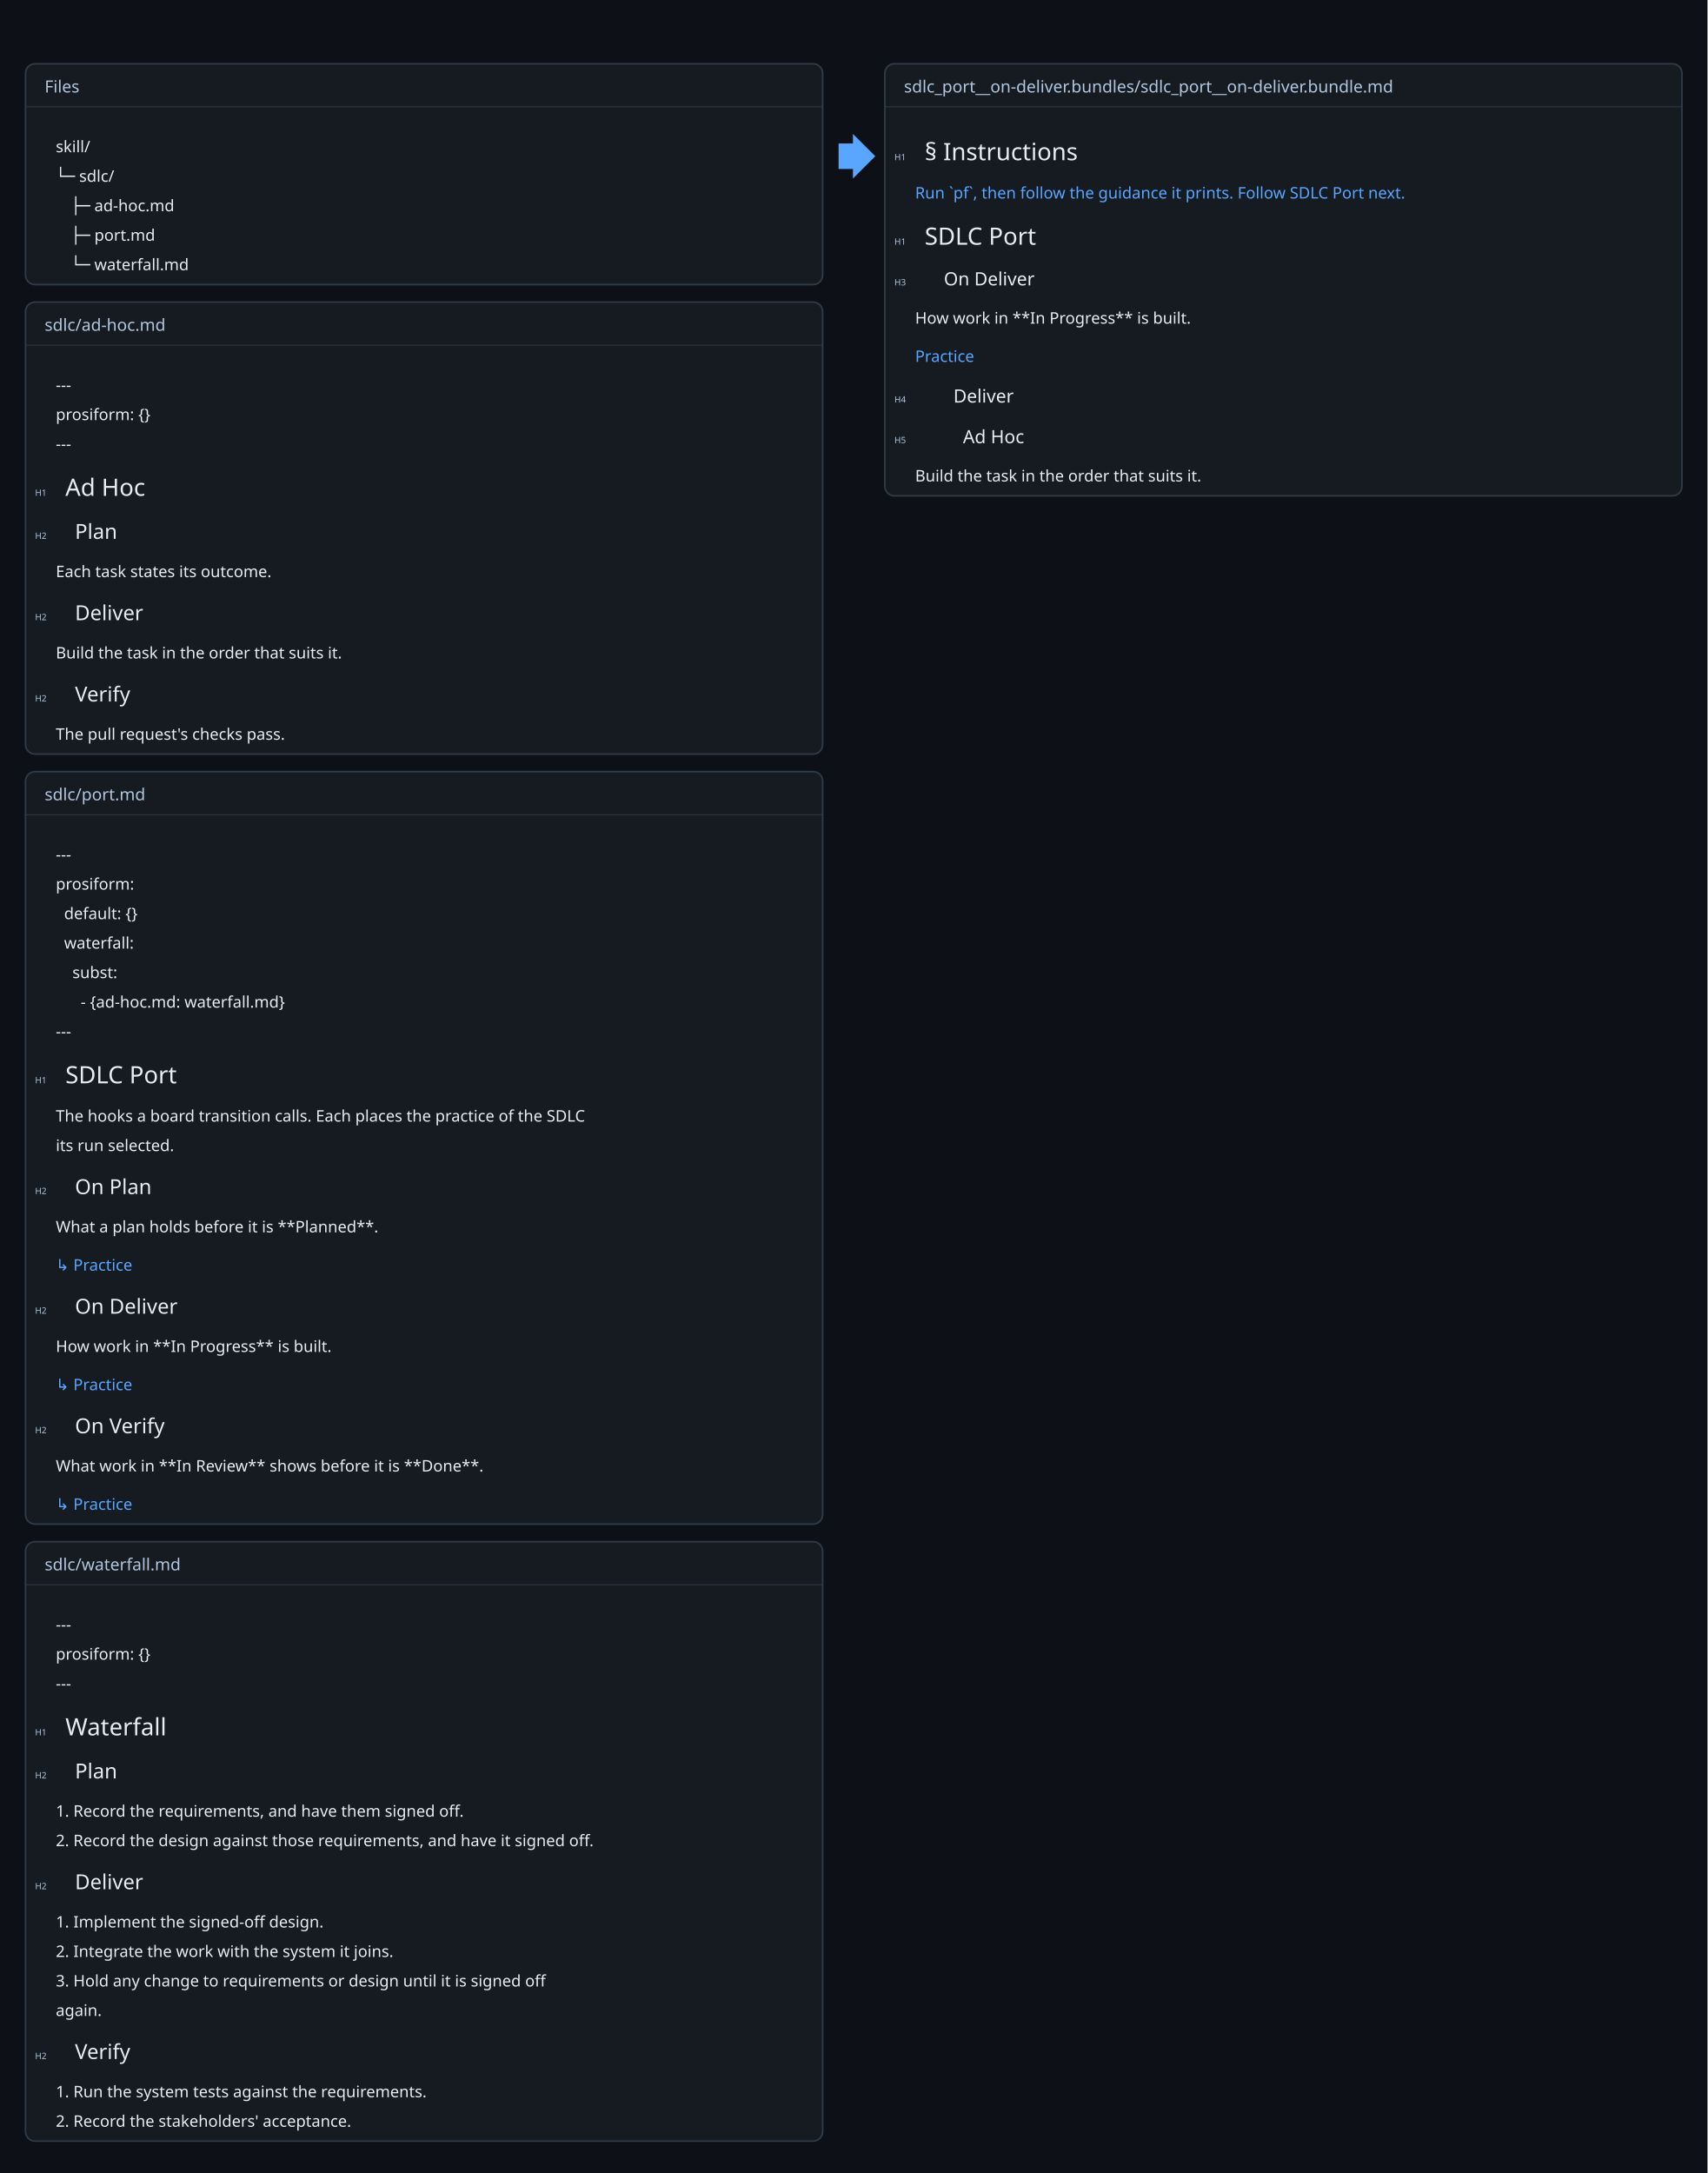
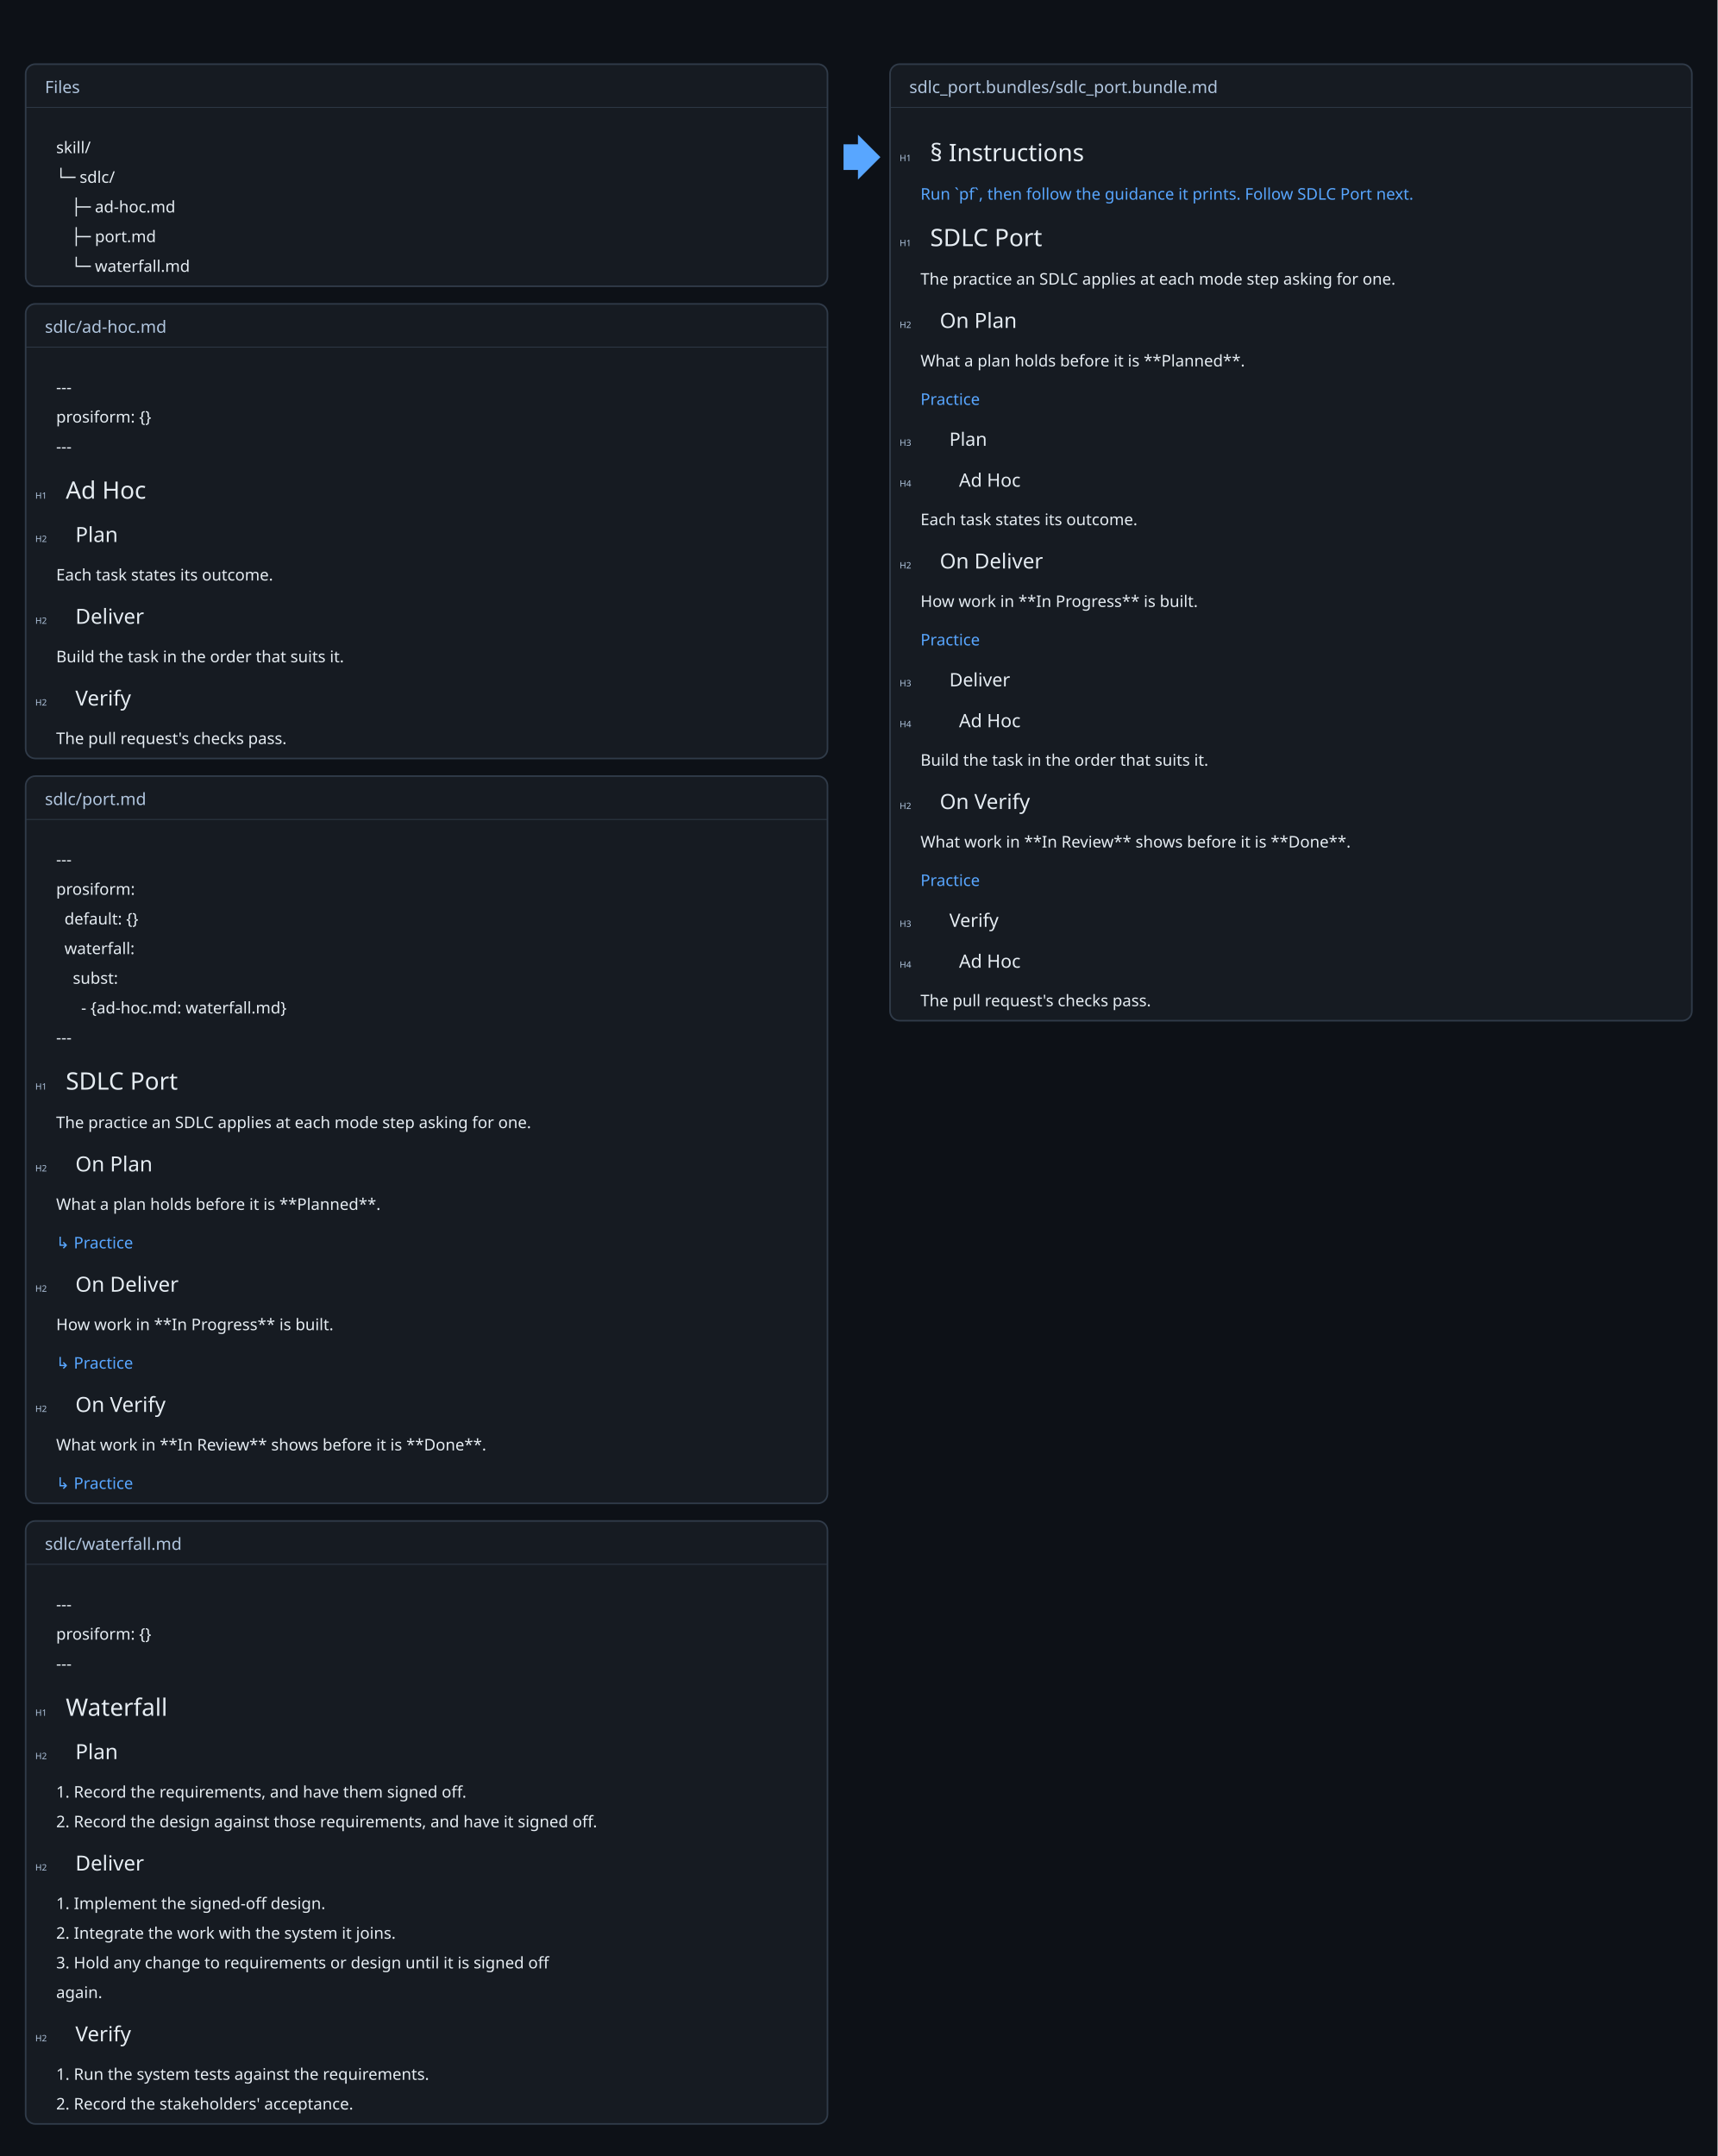
- <svg xmlns="http://www.w3.org/2000/svg" width="2142" height="2726" viewBox="0 0 2142 2726" role="img" aria-labelledby="title desc">
-   <rect width="2142" height="2726" fill="#0d1117" />
+ <svg xmlns="http://www.w3.org/2000/svg" width="2142" height="2689" viewBox="0 0 2142 2689" role="img" aria-labelledby="title desc">
+   <rect width="2142" height="2689" fill="#0d1117" />
  <g font-family="IBM Plex Mono" xml:space="preserve">
    <rect x="32" y="80" width="1000" height="277" rx="12" fill="#161b22" stroke="#303b49" stroke-width="2" />
    <text x="56" y="116" font-size="21" fill="#b1c6df" font-weight="400">Files</text>
    <path d="M32 134 H1032" stroke="#303b49" />
    <text x="70" y="191" font-size="20" fill="#e6edf3" font-weight="400">skill/</text>
    <text x="70" y="228" font-size="20" fill="#e6edf3" font-weight="400">└─ sdlc/</text>
    <text x="70" y="265" font-size="20" fill="#e6edf3" font-weight="400">   ├─ ad-hoc.md</text>
    <text x="70" y="302" font-size="20" fill="#e6edf3" font-weight="400">   ├─ port.md</text>
    <text x="70" y="339" font-size="20" fill="#e6edf3" font-weight="400">   └─ waterfall.md</text>
    <rect x="32" y="379" width="1000" height="567" rx="12" fill="#161b22" stroke="#303b49" stroke-width="2" />
    <text x="56" y="415" font-size="21" fill="#b1c6df" font-weight="400">sdlc/ad-hoc.md</text>
    <path d="M32 433 H1032" stroke="#303b49" />
    <text x="70" y="490" font-size="20" fill="#e6edf3" font-weight="400">---</text>
    <text x="70" y="527" font-size="20" fill="#e6edf3" font-weight="400">prosiform: {}</text>
    <text x="70" y="564" font-size="20" fill="#e6edf3" font-weight="400">---</text>
    <text x="44" y="622" font-size="11" fill="#b1c6df" font-weight="400">H1</text>
    <text x="82" y="622" font-size="30" fill="#e6edf3" font-weight="500">Ad Hoc</text>
    <text x="44" y="676" font-size="11" fill="#b1c6df" font-weight="400">H2</text>
    <text x="94" y="676" font-size="26" fill="#e6edf3" font-weight="500">Plan</text>
    <text x="70" y="724" font-size="20" fill="#e6edf3" font-weight="400">Each task states its outcome.</text>
    <text x="44" y="778" font-size="11" fill="#b1c6df" font-weight="400">H2</text>
    <text x="94" y="778" font-size="26" fill="#e6edf3" font-weight="500">Deliver</text>
    <text x="70" y="826" font-size="20" fill="#e6edf3" font-weight="400">Build the task in the order that suits it.</text>
    <text x="44" y="880" font-size="11" fill="#b1c6df" font-weight="400">H2</text>
    <text x="94" y="880" font-size="26" fill="#e6edf3" font-weight="500">Verify</text>
    <text x="70" y="928" font-size="20" fill="#e6edf3" font-weight="400">The pull request's checks pass.</text>
-     <rect x="32" y="968" width="1000" height="944" rx="12" fill="#161b22" stroke="#303b49" stroke-width="2" />
+     <rect x="32" y="968" width="1000" height="907" rx="12" fill="#161b22" stroke="#303b49" stroke-width="2" />
    <text x="56" y="1004" font-size="21" fill="#b1c6df" font-weight="400">sdlc/port.md</text>
    <path d="M32 1022 H1032" stroke="#303b49" />
    <text x="70" y="1079" font-size="20" fill="#e6edf3" font-weight="400">---</text>
    <text x="70" y="1116" font-size="20" fill="#e6edf3" font-weight="400">prosiform:</text>
    <text x="70" y="1153" font-size="20" fill="#e6edf3" font-weight="400">  default: {}</text>
    <text x="70" y="1190" font-size="20" fill="#e6edf3" font-weight="400">  waterfall:</text>
    <text x="70" y="1227" font-size="20" fill="#e6edf3" font-weight="400">    subst:</text>
    <text x="70" y="1264" font-size="20" fill="#e6edf3" font-weight="400">      - {ad-hoc.md: waterfall.md}</text>
    <text x="70" y="1301" font-size="20" fill="#e6edf3" font-weight="400">---</text>
    <text x="44" y="1359" font-size="11" fill="#b1c6df" font-weight="400">H1</text>
    <text x="82" y="1359" font-size="30" fill="#e6edf3" font-weight="500">SDLC Port</text>
-     <text x="70" y="1407" font-size="20" fill="#e6edf3" font-weight="400">The hooks a board transition calls. Each places the practice of the SDLC</text>
-     <text x="70" y="1444" font-size="20" fill="#e6edf3" font-weight="400">its run selected.</text>
-     <text x="44" y="1498" font-size="11" fill="#b1c6df" font-weight="400">H2</text>
-     <text x="94" y="1498" font-size="26" fill="#e6edf3" font-weight="500">On Plan</text>
-     <text x="70" y="1546" font-size="20" fill="#e6edf3" font-weight="400">What a plan holds before it is **Planned**.</text>
-     <text x="70" y="1594" font-size="20" fill="#58a6ff" font-weight="400">↳ Practice</text>
-     <text x="44" y="1648" font-size="11" fill="#b1c6df" font-weight="400">H2</text>
-     <text x="94" y="1648" font-size="26" fill="#e6edf3" font-weight="500">On Deliver</text>
-     <text x="70" y="1696" font-size="20" fill="#e6edf3" font-weight="400">How work in **In Progress** is built.</text>
-     <text x="70" y="1744" font-size="20" fill="#58a6ff" font-weight="400">↳ Practice</text>
-     <text x="44" y="1798" font-size="11" fill="#b1c6df" font-weight="400">H2</text>
-     <text x="94" y="1798" font-size="26" fill="#e6edf3" font-weight="500">On Verify</text>
-     <text x="70" y="1846" font-size="20" fill="#e6edf3" font-weight="400">What work in **In Review** shows before it is **Done**.</text>
-     <text x="70" y="1894" font-size="20" fill="#58a6ff" font-weight="400">↳ Practice</text>
-     <rect x="32" y="1934" width="1000" height="752" rx="12" fill="#161b22" stroke="#303b49" stroke-width="2" />
-     <text x="56" y="1970" font-size="21" fill="#b1c6df" font-weight="400">sdlc/waterfall.md</text>
-     <path d="M32 1988 H1032" stroke="#303b49" />
-     <text x="70" y="2045" font-size="20" fill="#e6edf3" font-weight="400">---</text>
-     <text x="70" y="2082" font-size="20" fill="#e6edf3" font-weight="400">prosiform: {}</text>
-     <text x="70" y="2119" font-size="20" fill="#e6edf3" font-weight="400">---</text>
-     <text x="44" y="2177" font-size="11" fill="#b1c6df" font-weight="400">H1</text>
-     <text x="82" y="2177" font-size="30" fill="#e6edf3" font-weight="500">Waterfall</text>
-     <text x="44" y="2231" font-size="11" fill="#b1c6df" font-weight="400">H2</text>
-     <text x="94" y="2231" font-size="26" fill="#e6edf3" font-weight="500">Plan</text>
-     <text x="70" y="2279" font-size="20" fill="#e6edf3" font-weight="400">1. Record the requirements, and have them signed off.</text>
-     <text x="70" y="2316" font-size="20" fill="#e6edf3" font-weight="400">2. Record the design against those requirements, and have it signed off.</text>
-     <text x="44" y="2370" font-size="11" fill="#b1c6df" font-weight="400">H2</text>
-     <text x="94" y="2370" font-size="26" fill="#e6edf3" font-weight="500">Deliver</text>
-     <text x="70" y="2418" font-size="20" fill="#e6edf3" font-weight="400">1. Implement the signed-off design.</text>
-     <text x="70" y="2455" font-size="20" fill="#e6edf3" font-weight="400">2. Integrate the work with the system it joins.</text>
-     <text x="70" y="2492" font-size="20" fill="#e6edf3" font-weight="400">3. Hold any change to requirements or design until it is signed off</text>
-     <text x="70" y="2529" font-size="20" fill="#e6edf3" font-weight="400">again.</text>
-     <text x="44" y="2583" font-size="11" fill="#b1c6df" font-weight="400">H2</text>
-     <text x="94" y="2583" font-size="26" fill="#e6edf3" font-weight="500">Verify</text>
-     <text x="70" y="2631" font-size="20" fill="#e6edf3" font-weight="400">1. Run the system tests against the requirements.</text>
-     <text x="70" y="2668" font-size="20" fill="#e6edf3" font-weight="400">2. Record the stakeholders' acceptance.</text>
-     <rect x="1110" y="80" width="1000" height="542" rx="12" fill="#161b22" stroke="#303b49" stroke-width="2" />
-     <text x="1134" y="116" font-size="21" fill="#b1c6df" font-weight="400">sdlc_port__on-deliver.bundles/sdlc_port__on-deliver.bundle.md</text>
+     <text x="70" y="1407" font-size="20" fill="#e6edf3" font-weight="400">The practice an SDLC applies at each mode step asking for one.</text>
+     <text x="44" y="1461" font-size="11" fill="#b1c6df" font-weight="400">H2</text>
+     <text x="94" y="1461" font-size="26" fill="#e6edf3" font-weight="500">On Plan</text>
+     <text x="70" y="1509" font-size="20" fill="#e6edf3" font-weight="400">What a plan holds before it is **Planned**.</text>
+     <text x="70" y="1557" font-size="20" fill="#58a6ff" font-weight="400">↳ Practice</text>
+     <text x="44" y="1611" font-size="11" fill="#b1c6df" font-weight="400">H2</text>
+     <text x="94" y="1611" font-size="26" fill="#e6edf3" font-weight="500">On Deliver</text>
+     <text x="70" y="1659" font-size="20" fill="#e6edf3" font-weight="400">How work in **In Progress** is built.</text>
+     <text x="70" y="1707" font-size="20" fill="#58a6ff" font-weight="400">↳ Practice</text>
+     <text x="44" y="1761" font-size="11" fill="#b1c6df" font-weight="400">H2</text>
+     <text x="94" y="1761" font-size="26" fill="#e6edf3" font-weight="500">On Verify</text>
+     <text x="70" y="1809" font-size="20" fill="#e6edf3" font-weight="400">What work in **In Review** shows before it is **Done**.</text>
+     <text x="70" y="1857" font-size="20" fill="#58a6ff" font-weight="400">↳ Practice</text>
+     <rect x="32" y="1897" width="1000" height="752" rx="12" fill="#161b22" stroke="#303b49" stroke-width="2" />
+     <text x="56" y="1933" font-size="21" fill="#b1c6df" font-weight="400">sdlc/waterfall.md</text>
+     <path d="M32 1951 H1032" stroke="#303b49" />
+     <text x="70" y="2008" font-size="20" fill="#e6edf3" font-weight="400">---</text>
+     <text x="70" y="2045" font-size="20" fill="#e6edf3" font-weight="400">prosiform: {}</text>
+     <text x="70" y="2082" font-size="20" fill="#e6edf3" font-weight="400">---</text>
+     <text x="44" y="2140" font-size="11" fill="#b1c6df" font-weight="400">H1</text>
+     <text x="82" y="2140" font-size="30" fill="#e6edf3" font-weight="500">Waterfall</text>
+     <text x="44" y="2194" font-size="11" fill="#b1c6df" font-weight="400">H2</text>
+     <text x="94" y="2194" font-size="26" fill="#e6edf3" font-weight="500">Plan</text>
+     <text x="70" y="2242" font-size="20" fill="#e6edf3" font-weight="400">1. Record the requirements, and have them signed off.</text>
+     <text x="70" y="2279" font-size="20" fill="#e6edf3" font-weight="400">2. Record the design against those requirements, and have it signed off.</text>
+     <text x="44" y="2333" font-size="11" fill="#b1c6df" font-weight="400">H2</text>
+     <text x="94" y="2333" font-size="26" fill="#e6edf3" font-weight="500">Deliver</text>
+     <text x="70" y="2381" font-size="20" fill="#e6edf3" font-weight="400">1. Implement the signed-off design.</text>
+     <text x="70" y="2418" font-size="20" fill="#e6edf3" font-weight="400">2. Integrate the work with the system it joins.</text>
+     <text x="70" y="2455" font-size="20" fill="#e6edf3" font-weight="400">3. Hold any change to requirements or design until it is signed off</text>
+     <text x="70" y="2492" font-size="20" fill="#e6edf3" font-weight="400">again.</text>
+     <text x="44" y="2546" font-size="11" fill="#b1c6df" font-weight="400">H2</text>
+     <text x="94" y="2546" font-size="26" fill="#e6edf3" font-weight="500">Verify</text>
+     <text x="70" y="2594" font-size="20" fill="#e6edf3" font-weight="400">1. Run the system tests against the requirements.</text>
+     <text x="70" y="2631" font-size="20" fill="#e6edf3" font-weight="400">2. Record the stakeholders' acceptance.</text>
+     <rect x="1110" y="80" width="1000" height="1193" rx="12" fill="#161b22" stroke="#303b49" stroke-width="2" />
+     <text x="1134" y="116" font-size="21" fill="#b1c6df" font-weight="400">sdlc_port.bundles/sdlc_port.bundle.md</text>
    <path d="M1110 134 H2110" stroke="#303b49" />
    <text x="1122" y="201" font-size="11" fill="#b1c6df" font-weight="400">H1</text>
    <text x="1160" y="201" font-size="30" fill="#e6edf3" font-weight="500">§ Instructions</text>
    <text x="1148" y="249" font-size="20" fill="#58a6ff" font-weight="400">Run `pf`, then follow the guidance it prints. Follow SDLC Port next.</text>
    <text x="1122" y="307" font-size="11" fill="#b1c6df" font-weight="400">H1</text>
    <text x="1160" y="307" font-size="30" fill="#e6edf3" font-weight="500">SDLC Port</text>
-     <text x="1122" y="358" font-size="11" fill="#b1c6df" font-weight="400">H3</text>
-     <text x="1184" y="358" font-size="23" fill="#e6edf3" font-weight="500">On Deliver</text>
-     <text x="1148" y="406" font-size="20" fill="#e6edf3" font-weight="400">How work in **In Progress** is built.</text>
-     <text x="1148" y="454" font-size="20" fill="#58a6ff" font-weight="400">Practice</text>
-     <text x="1122" y="505" font-size="11" fill="#b1c6df" font-weight="400">H4</text>
-     <text x="1196" y="505" font-size="23" fill="#e6edf3" font-weight="500">Deliver</text>
-     <text x="1122" y="556" font-size="11" fill="#b1c6df" font-weight="400">H5</text>
-     <text x="1208" y="556" font-size="23" fill="#e6edf3" font-weight="500">Ad Hoc</text>
-     <text x="1148" y="604" font-size="20" fill="#e6edf3" font-weight="400">Build the task in the order that suits it.</text>
+     <text x="1148" y="355" font-size="20" fill="#e6edf3" font-weight="400">The practice an SDLC applies at each mode step asking for one.</text>
+     <text x="1122" y="409" font-size="11" fill="#b1c6df" font-weight="400">H2</text>
+     <text x="1172" y="409" font-size="26" fill="#e6edf3" font-weight="500">On Plan</text>
+     <text x="1148" y="457" font-size="20" fill="#e6edf3" font-weight="400">What a plan holds before it is **Planned**.</text>
+     <text x="1148" y="505" font-size="20" fill="#58a6ff" font-weight="400">Practice</text>
+     <text x="1122" y="556" font-size="11" fill="#b1c6df" font-weight="400">H3</text>
+     <text x="1184" y="556" font-size="23" fill="#e6edf3" font-weight="500">Plan</text>
+     <text x="1122" y="607" font-size="11" fill="#b1c6df" font-weight="400">H4</text>
+     <text x="1196" y="607" font-size="23" fill="#e6edf3" font-weight="500">Ad Hoc</text>
+     <text x="1148" y="655" font-size="20" fill="#e6edf3" font-weight="400">Each task states its outcome.</text>
+     <text x="1122" y="709" font-size="11" fill="#b1c6df" font-weight="400">H2</text>
+     <text x="1172" y="709" font-size="26" fill="#e6edf3" font-weight="500">On Deliver</text>
+     <text x="1148" y="757" font-size="20" fill="#e6edf3" font-weight="400">How work in **In Progress** is built.</text>
+     <text x="1148" y="805" font-size="20" fill="#58a6ff" font-weight="400">Practice</text>
+     <text x="1122" y="856" font-size="11" fill="#b1c6df" font-weight="400">H3</text>
+     <text x="1184" y="856" font-size="23" fill="#e6edf3" font-weight="500">Deliver</text>
+     <text x="1122" y="907" font-size="11" fill="#b1c6df" font-weight="400">H4</text>
+     <text x="1196" y="907" font-size="23" fill="#e6edf3" font-weight="500">Ad Hoc</text>
+     <text x="1148" y="955" font-size="20" fill="#e6edf3" font-weight="400">Build the task in the order that suits it.</text>
+     <text x="1122" y="1009" font-size="11" fill="#b1c6df" font-weight="400">H2</text>
+     <text x="1172" y="1009" font-size="26" fill="#e6edf3" font-weight="500">On Verify</text>
+     <text x="1148" y="1057" font-size="20" fill="#e6edf3" font-weight="400">What work in **In Review** shows before it is **Done**.</text>
+     <text x="1148" y="1105" font-size="20" fill="#58a6ff" font-weight="400">Practice</text>
+     <text x="1122" y="1156" font-size="11" fill="#b1c6df" font-weight="400">H3</text>
+     <text x="1184" y="1156" font-size="23" fill="#e6edf3" font-weight="500">Verify</text>
+     <text x="1122" y="1207" font-size="11" fill="#b1c6df" font-weight="400">H4</text>
+     <text x="1196" y="1207" font-size="23" fill="#e6edf3" font-weight="500">Ad Hoc</text>
+     <text x="1148" y="1255" font-size="20" fill="#e6edf3" font-weight="400">The pull request's checks pass.</text>
    <path d="M1052 180 H1070 V168 L1098 196 L1070 224 V212 H1052Z" fill="#58a6ff" />
  </g>
</svg>
